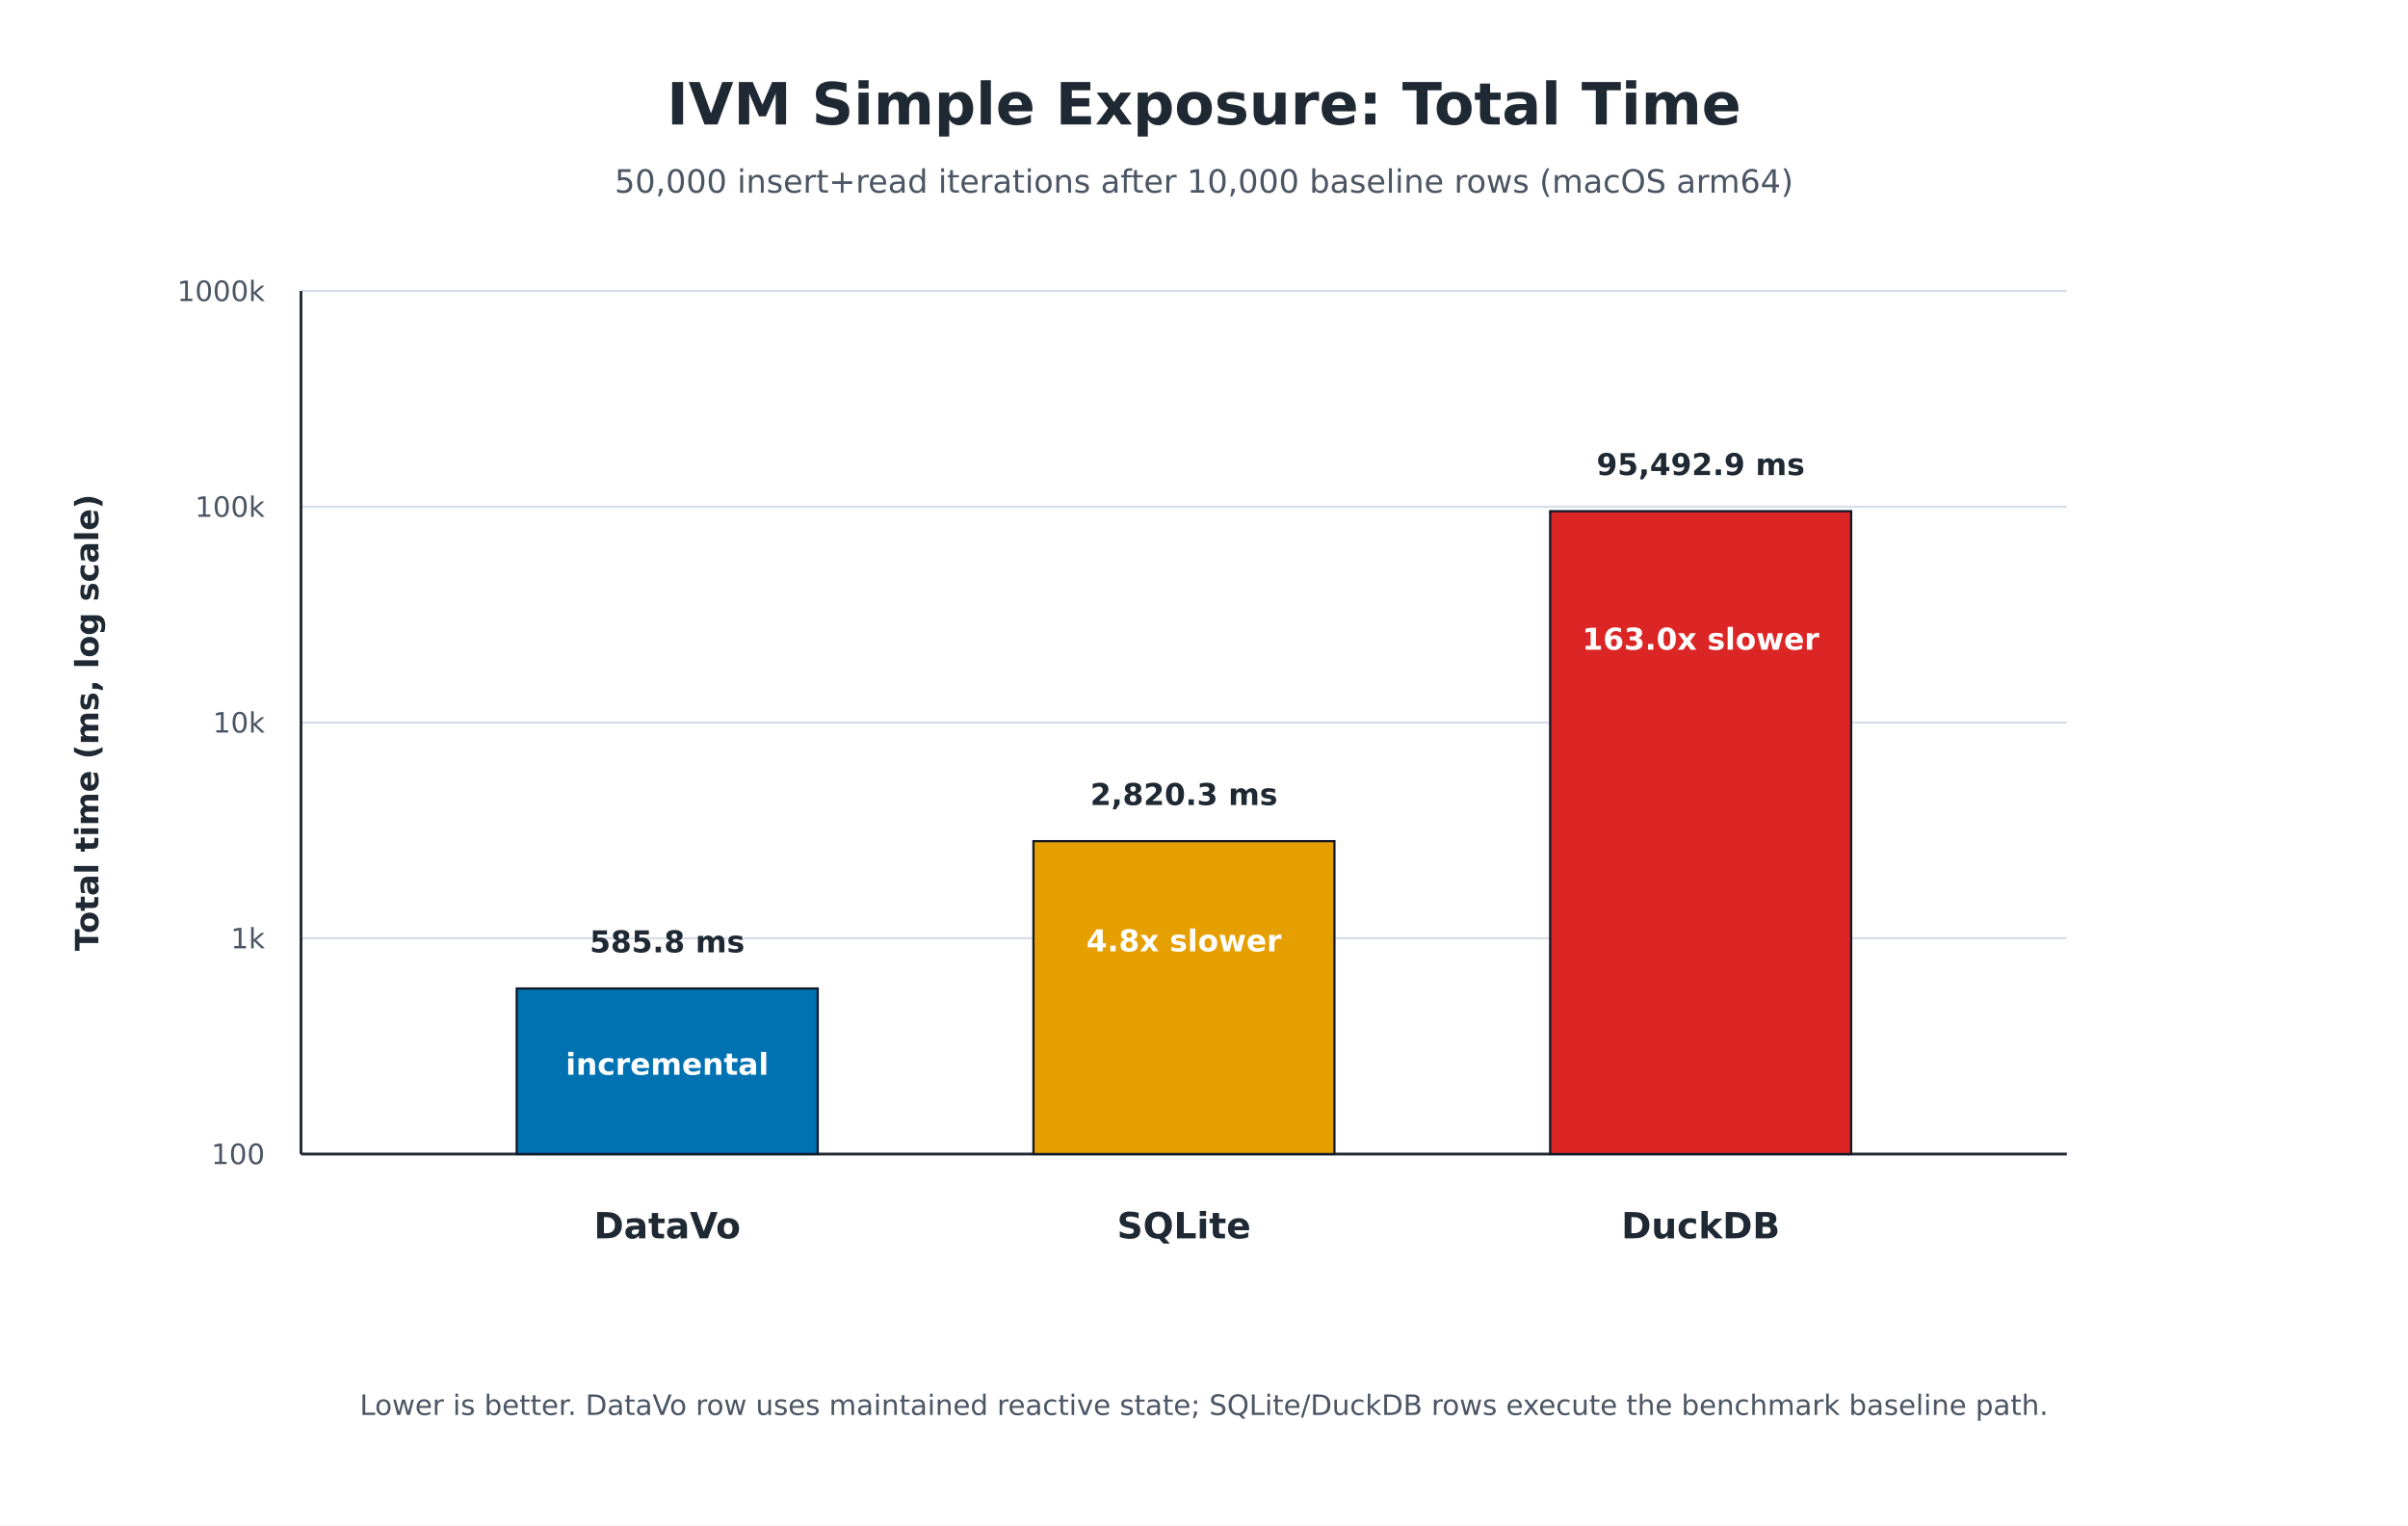
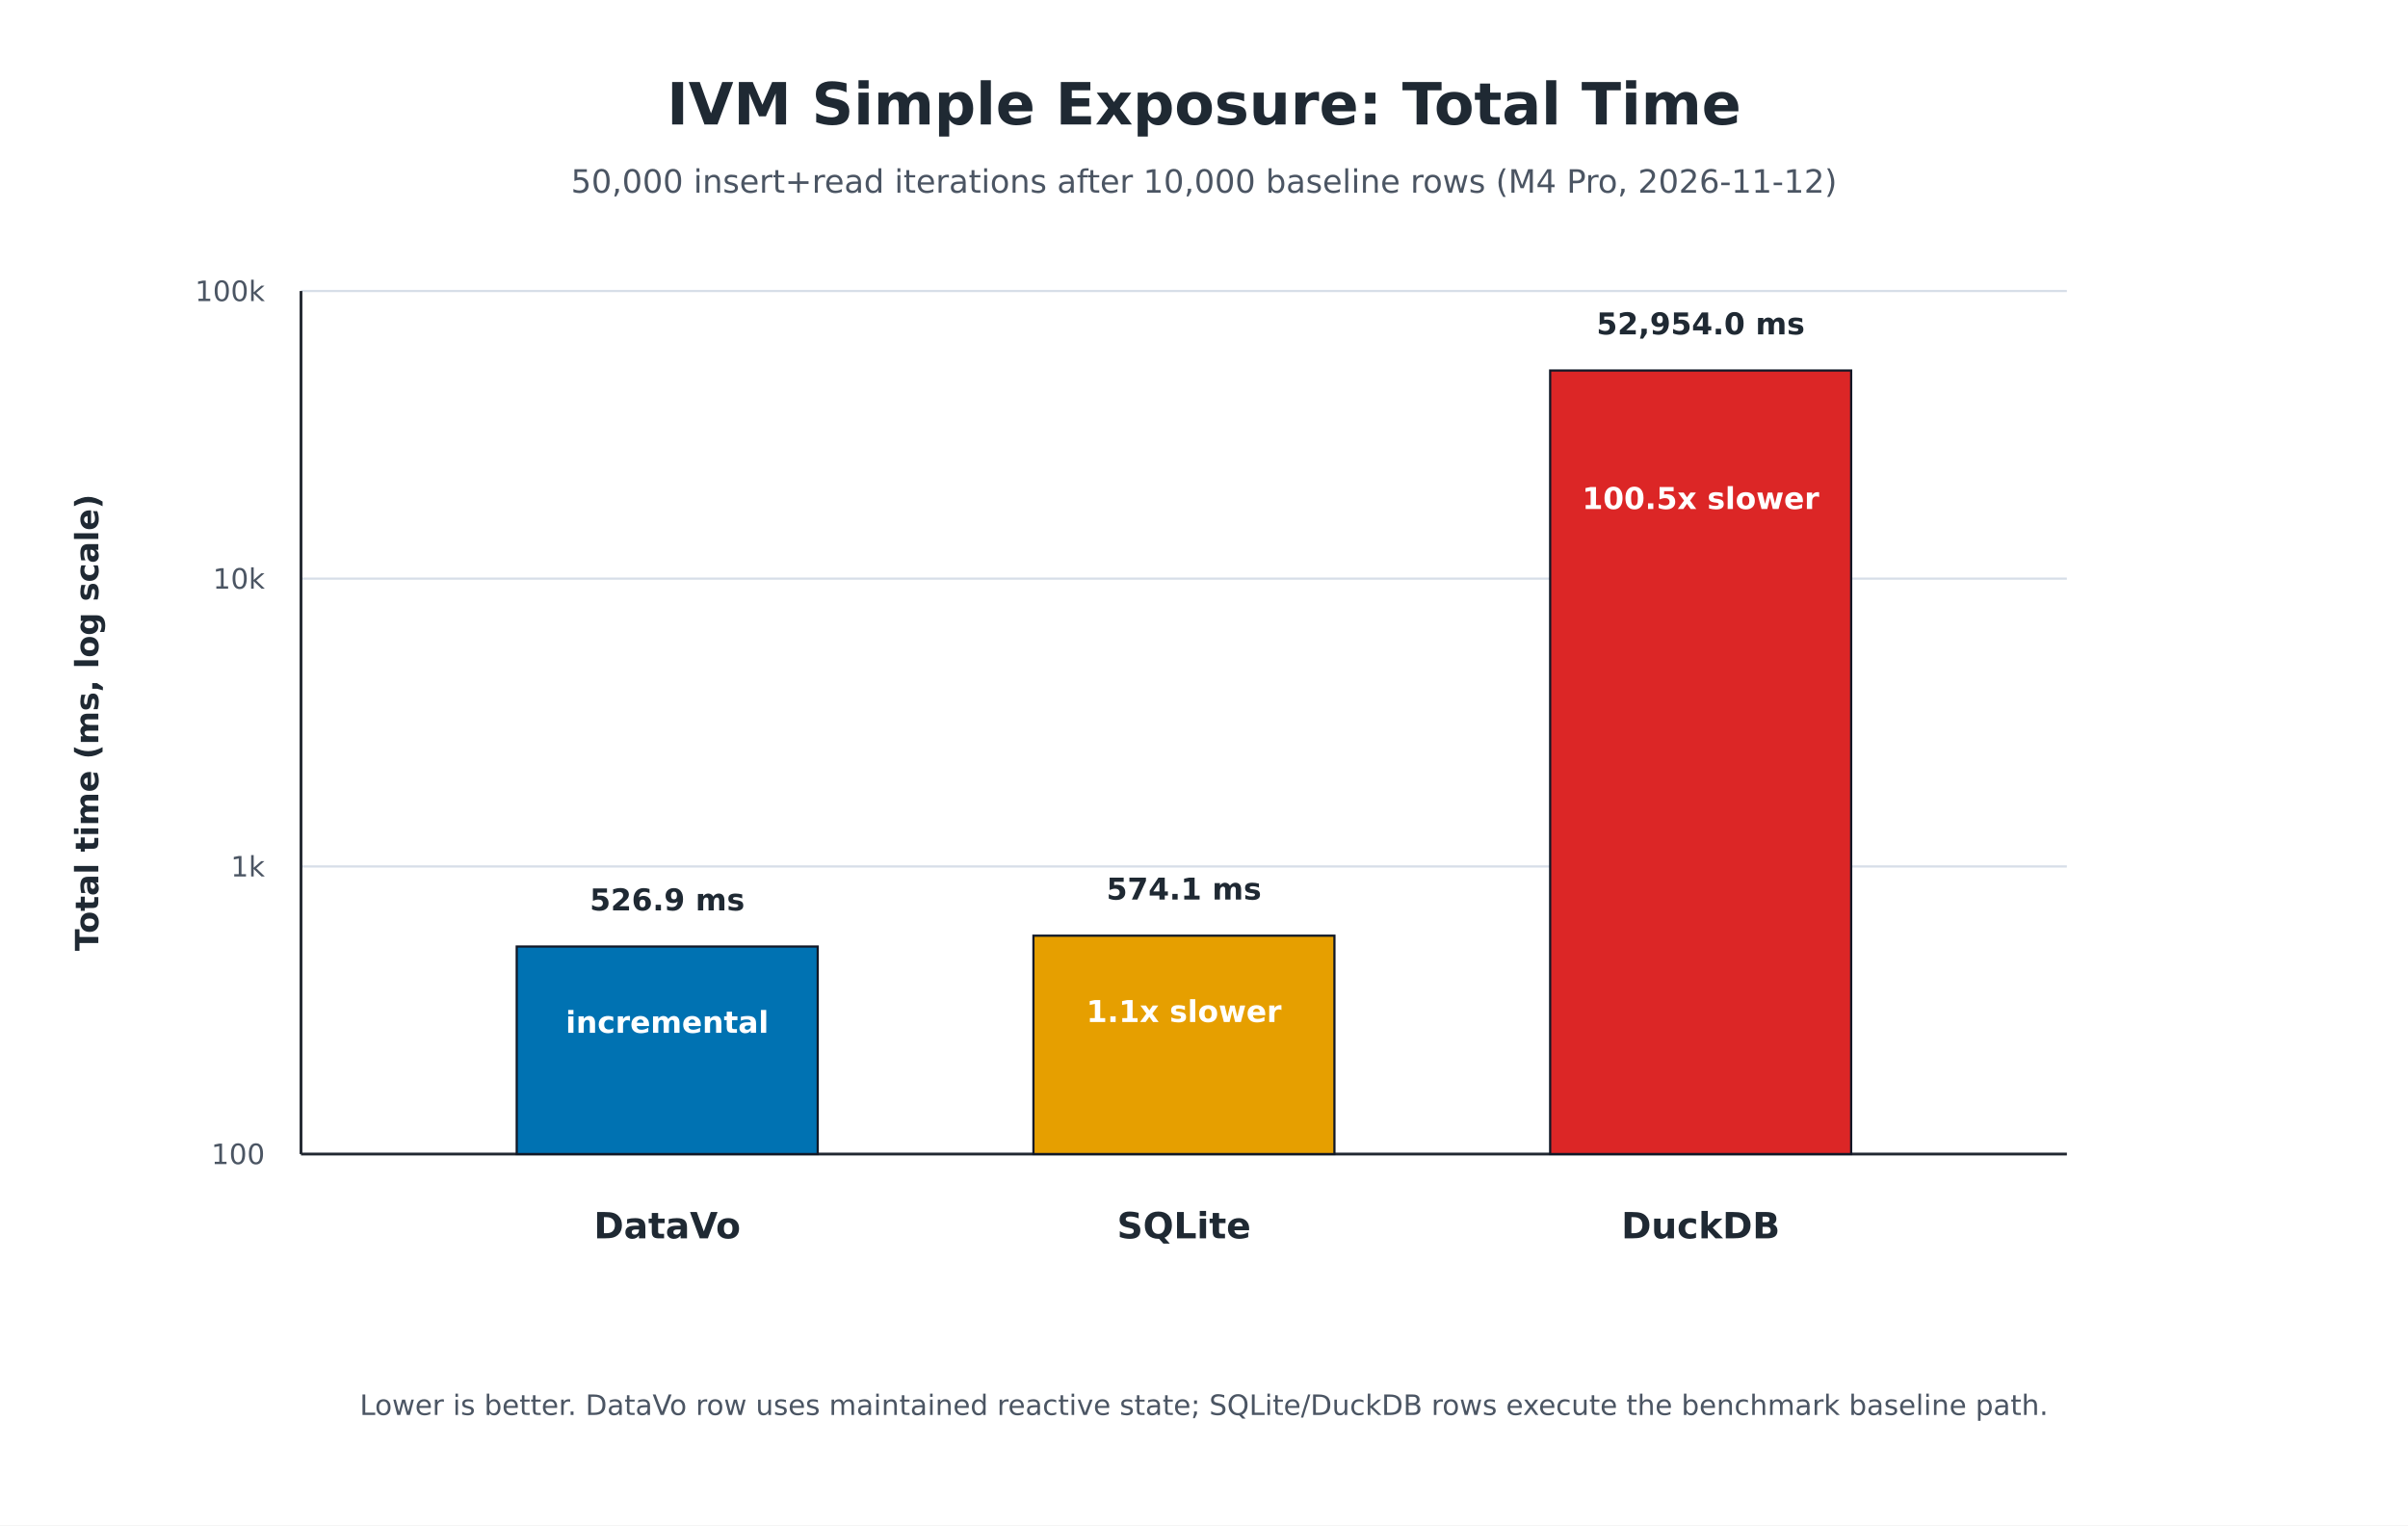
<svg xmlns="http://www.w3.org/2000/svg" width="1200" height="760" viewBox="0 0 1200 760">
  <rect width="100%" height="100%" fill="white" />
  <text x="600.0" y="62.0" text-anchor="middle" font-family="DejaVu Sans, Arial, sans-serif" font-size="29" font-weight="700" fill="#1F2933">IVM Simple Exposure: Total Time</text>
-   <text x="600.0" y="96.0" text-anchor="middle" font-family="DejaVu Sans, Arial, sans-serif" font-size="16" font-weight="400" fill="#4B5563">50,000 insert+read iterations after 10,000 baseline rows (macOS arm64)</text>
+   <text x="600.0" y="96.0" text-anchor="middle" font-family="DejaVu Sans, Arial, sans-serif" font-size="16" font-weight="400" fill="#4B5563">50,000 insert+read iterations after 10,000 baseline rows (M4 Pro, 2026-11-12)</text>
  <line x1="150.0" y1="575.0" x2="1030.0" y2="575.0" stroke="#D7DEE8" stroke-width="1.1" />
  <text x="132.0" y="580.0" text-anchor="end" font-family="DejaVu Sans, Arial, sans-serif" font-size="14" font-weight="400" fill="#4B5563">100</text>
-   <line x1="150.0" y1="467.5" x2="1030.0" y2="467.5" stroke="#D7DEE8" stroke-width="1.1" />
-   <text x="132.0" y="472.5" text-anchor="end" font-family="DejaVu Sans, Arial, sans-serif" font-size="14" font-weight="400" fill="#4B5563">1k</text>
-   <line x1="150.0" y1="360.0" x2="1030.0" y2="360.0" stroke="#D7DEE8" stroke-width="1.1" />
-   <text x="132.0" y="365.0" text-anchor="end" font-family="DejaVu Sans, Arial, sans-serif" font-size="14" font-weight="400" fill="#4B5563">10k</text>
-   <line x1="150.0" y1="252.5" x2="1030.0" y2="252.5" stroke="#D7DEE8" stroke-width="1.1" />
-   <text x="132.0" y="257.5" text-anchor="end" font-family="DejaVu Sans, Arial, sans-serif" font-size="14" font-weight="400" fill="#4B5563">100k</text>
+   <line x1="150.0" y1="431.7" x2="1030.0" y2="431.7" stroke="#D7DEE8" stroke-width="1.1" />
+   <text x="132.0" y="436.7" text-anchor="end" font-family="DejaVu Sans, Arial, sans-serif" font-size="14" font-weight="400" fill="#4B5563">1k</text>
+   <line x1="150.0" y1="288.3" x2="1030.0" y2="288.3" stroke="#D7DEE8" stroke-width="1.1" />
+   <text x="132.0" y="293.3" text-anchor="end" font-family="DejaVu Sans, Arial, sans-serif" font-size="14" font-weight="400" fill="#4B5563">10k</text>
  <line x1="150.0" y1="145.0" x2="1030.0" y2="145.0" stroke="#D7DEE8" stroke-width="1.1" />
-   <text x="132.0" y="150.0" text-anchor="end" font-family="DejaVu Sans, Arial, sans-serif" font-size="14" font-weight="400" fill="#4B5563">1000k</text>
+   <text x="132.0" y="150.0" text-anchor="end" font-family="DejaVu Sans, Arial, sans-serif" font-size="14" font-weight="400" fill="#4B5563">100k</text>
  <line x1="150.0" y1="145.0" x2="150.0" y2="575.0" stroke="#222831" stroke-width="1.4" />
  <line x1="150.0" y1="575.0" x2="1030.0" y2="575.0" stroke="#222831" stroke-width="1.4" />
  <text transform="rotate(-90 49 360.0)" x="49.0" y="360.0" text-anchor="middle" font-family="DejaVu Sans, Arial, sans-serif" font-size="16" font-weight="700" fill="#1F2933">Total time (ms, log scale)</text>
-   <rect x="257.5" y="492.5" width="150.0" height="82.5" fill="#0072B2" stroke="#111827" stroke-width="1.1" />
+   <rect x="257.5" y="471.6" width="150.0" height="103.4" fill="#0072B2" stroke="#111827" stroke-width="1.1" />
  <text x="332.5" y="617.0" text-anchor="middle" font-family="DejaVu Sans, Arial, sans-serif" font-size="18" font-weight="700" fill="#1F2933">DataVo</text>
-   <text x="332.5" y="474.5" text-anchor="middle" font-family="DejaVu Sans, Arial, sans-serif" font-size="15" font-weight="700" fill="#1F2933">585.8 ms</text>
-   <text x="332.5" y="535.5" text-anchor="middle" font-family="DejaVu Sans, Arial, sans-serif" font-size="15" font-weight="700" fill="#FFFFFF">incremental</text>
-   <rect x="515.0" y="419.1" width="150.0" height="155.9" fill="#E69F00" stroke="#111827" stroke-width="1.1" />
+   <text x="332.5" y="453.6" text-anchor="middle" font-family="DejaVu Sans, Arial, sans-serif" font-size="15" font-weight="700" fill="#1F2933">526.9 ms</text>
+   <text x="332.5" y="514.6" text-anchor="middle" font-family="DejaVu Sans, Arial, sans-serif" font-size="15" font-weight="700" fill="#FFFFFF">incremental</text>
+   <rect x="515.0" y="466.2" width="150.0" height="108.8" fill="#E69F00" stroke="#111827" stroke-width="1.1" />
  <text x="590.0" y="617.0" text-anchor="middle" font-family="DejaVu Sans, Arial, sans-serif" font-size="18" font-weight="700" fill="#1F2933">SQLite</text>
-   <text x="590.0" y="401.1" text-anchor="middle" font-family="DejaVu Sans, Arial, sans-serif" font-size="15" font-weight="700" fill="#1F2933">2,820.3 ms</text>
-   <text x="590.0" y="474.0" text-anchor="middle" font-family="DejaVu Sans, Arial, sans-serif" font-size="15" font-weight="700" fill="#FFFFFF">4.8x slower</text>
-   <rect x="772.5" y="254.7" width="150.0" height="320.3" fill="#DC2626" stroke="#111827" stroke-width="1.1" />
+   <text x="590.0" y="448.2" text-anchor="middle" font-family="DejaVu Sans, Arial, sans-serif" font-size="15" font-weight="700" fill="#1F2933">574.1 ms</text>
+   <text x="590.0" y="509.2" text-anchor="middle" font-family="DejaVu Sans, Arial, sans-serif" font-size="15" font-weight="700" fill="#FFFFFF">1.1x slower</text>
+   <rect x="772.5" y="184.6" width="150.0" height="390.4" fill="#DC2626" stroke="#111827" stroke-width="1.1" />
  <text x="847.5" y="617.0" text-anchor="middle" font-family="DejaVu Sans, Arial, sans-serif" font-size="18" font-weight="700" fill="#1F2933">DuckDB</text>
-   <text x="847.5" y="236.7" text-anchor="middle" font-family="DejaVu Sans, Arial, sans-serif" font-size="15" font-weight="700" fill="#1F2933">95,492.9 ms</text>
-   <text x="847.5" y="323.7" text-anchor="middle" font-family="DejaVu Sans, Arial, sans-serif" font-size="15" font-weight="700" fill="#FFFFFF">163.0x slower</text>
+   <text x="847.5" y="166.6" text-anchor="middle" font-family="DejaVu Sans, Arial, sans-serif" font-size="15" font-weight="700" fill="#1F2933">52,954.0 ms</text>
+   <text x="847.5" y="253.6" text-anchor="middle" font-family="DejaVu Sans, Arial, sans-serif" font-size="15" font-weight="700" fill="#FFFFFF">100.5x slower</text>
  <text x="600.0" y="705.0" text-anchor="middle" font-family="DejaVu Sans, Arial, sans-serif" font-size="14" font-weight="400" fill="#4B5563">Lower is better. DataVo row uses maintained reactive state; SQLite/DuckDB rows execute the benchmark baseline path.</text>
</svg>
